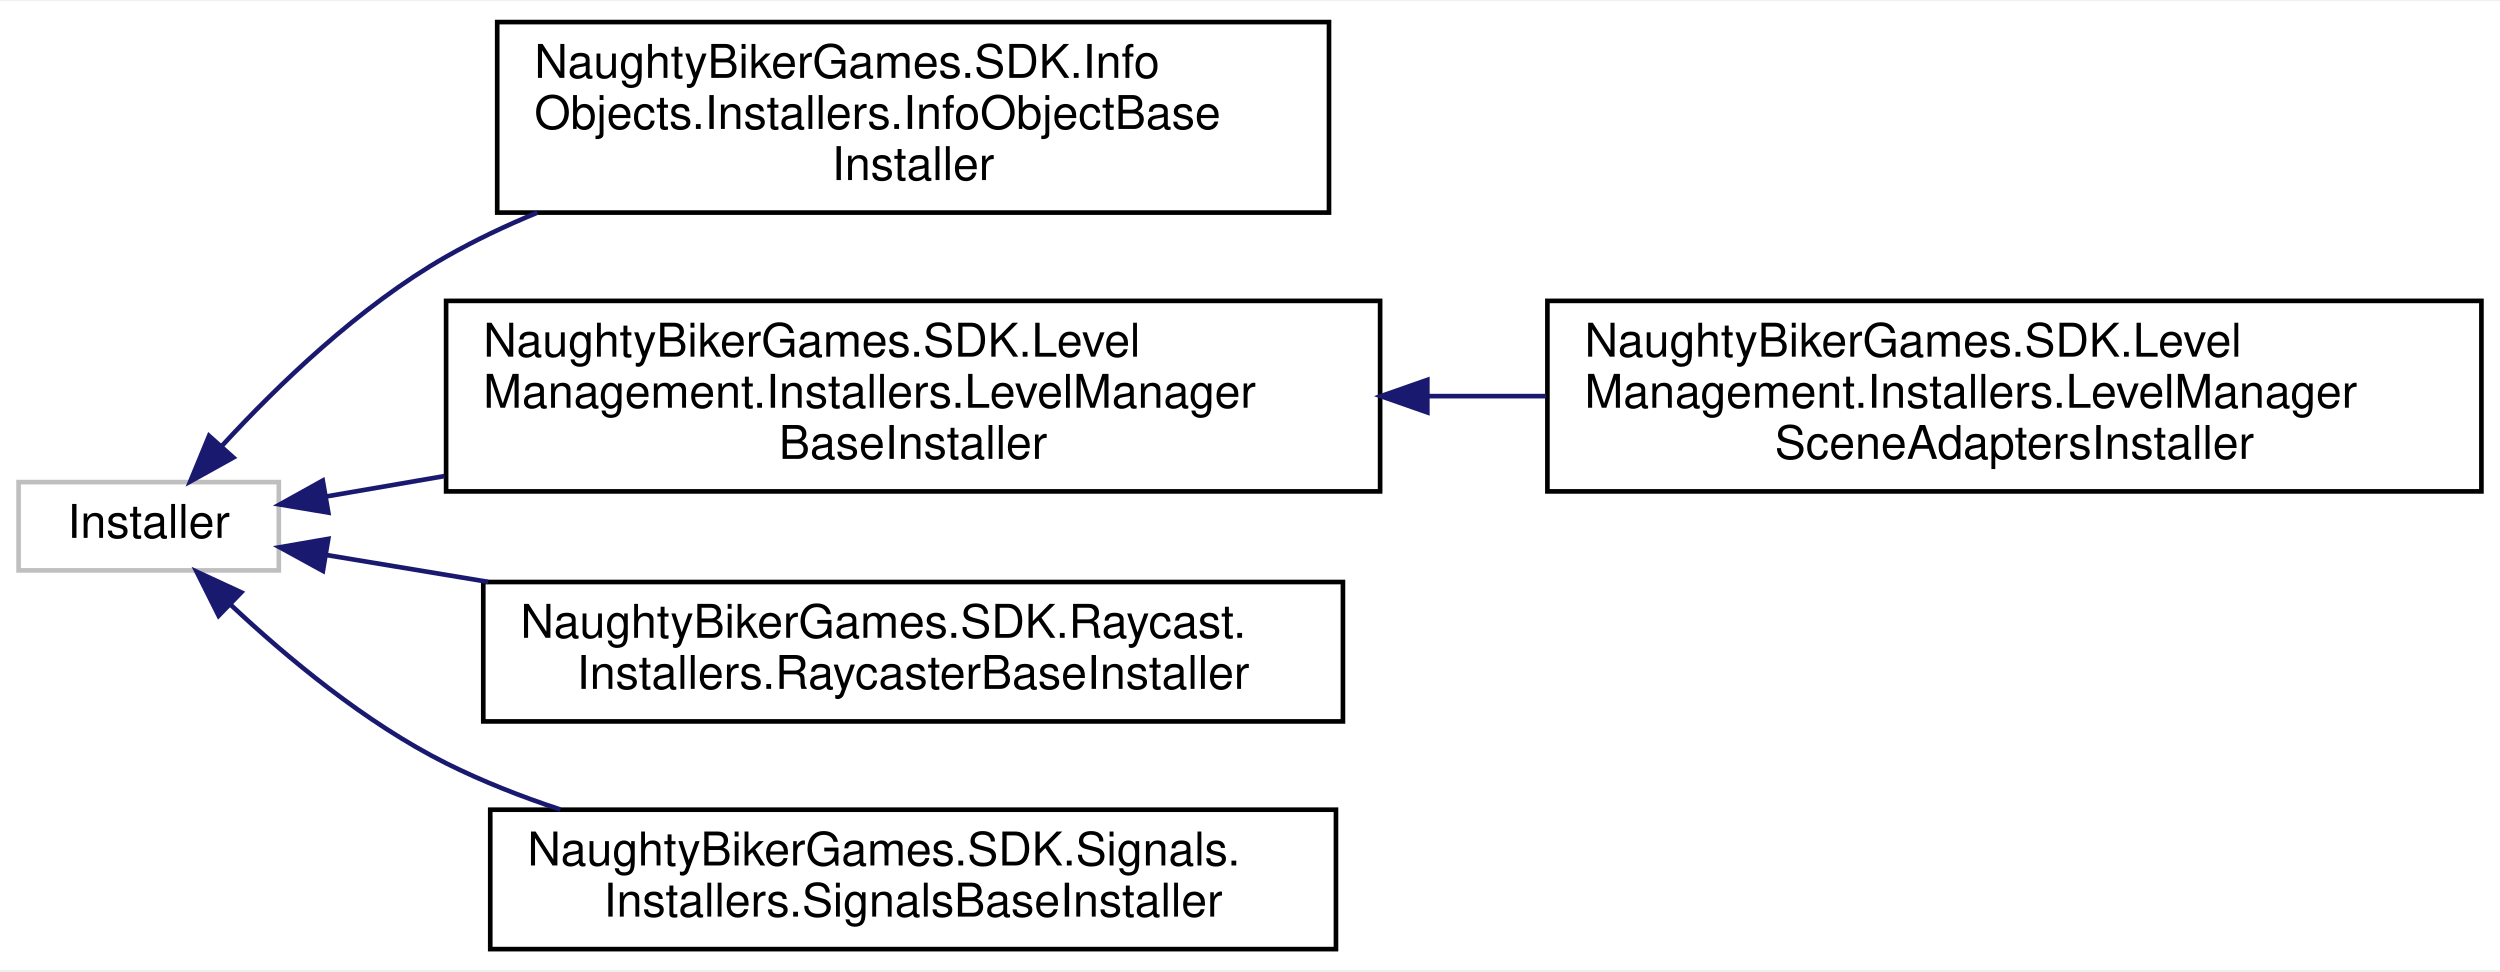
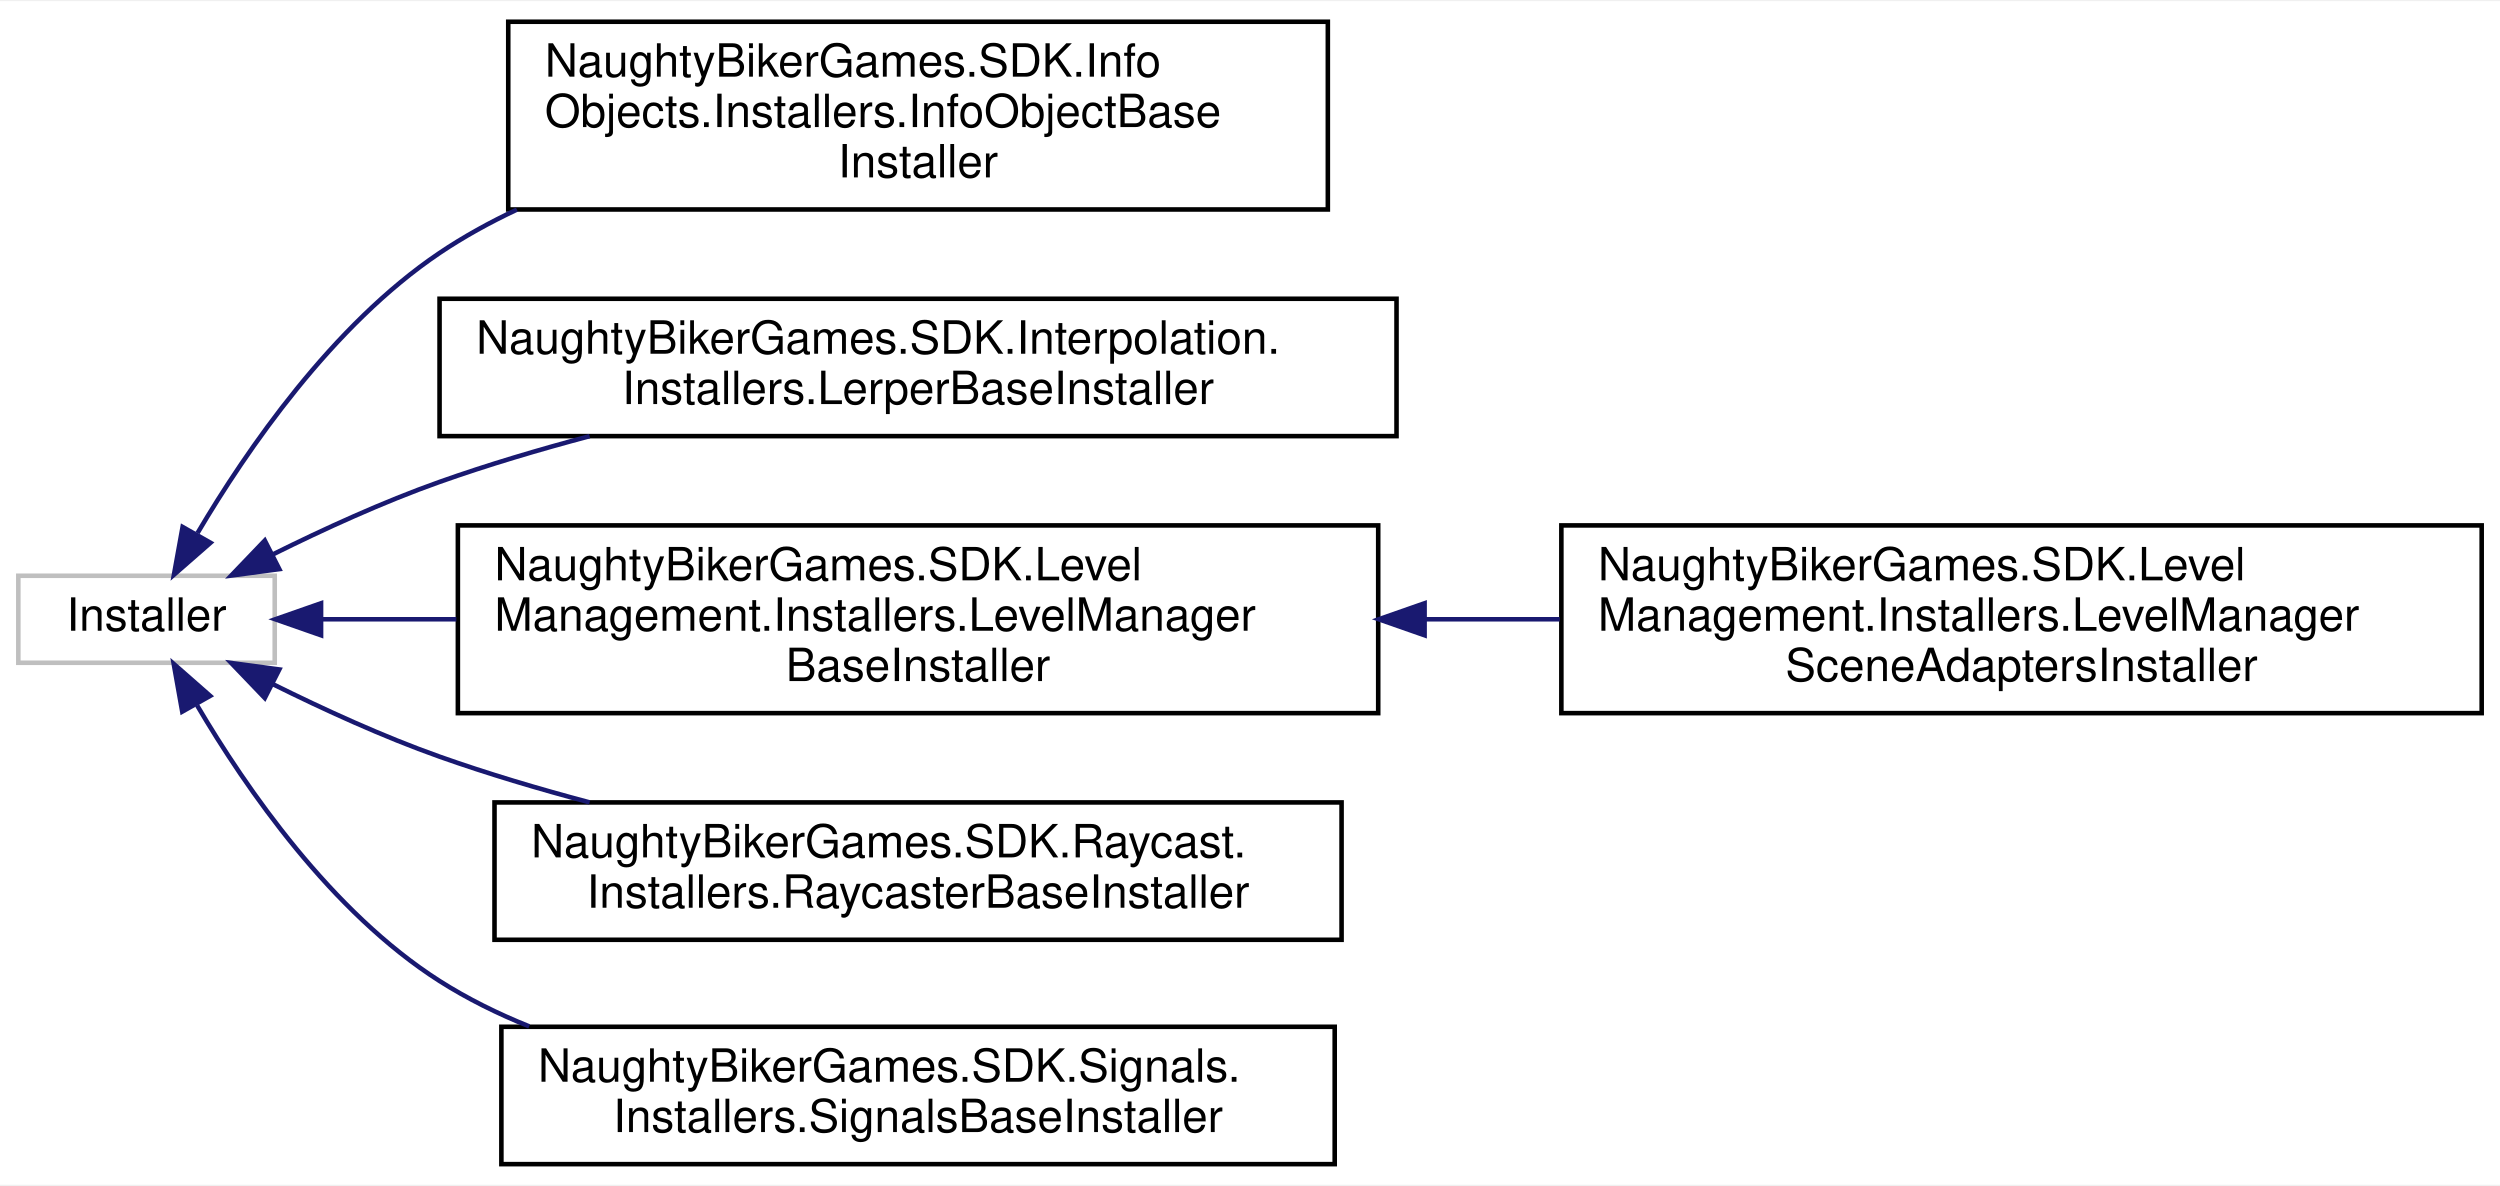
- <svg xmlns="http://www.w3.org/2000/svg" xmlns:xlink="http://www.w3.org/1999/xlink" width="538pt" height="209pt" viewBox="0.00 0.00 538.00 208.50">
-   <g id="graph0" class="graph" transform="scale(1 1) rotate(0) translate(4 204.5)">
-     <polygon fill="white" stroke="transparent" points="-4,4 -4,-204.5 534,-204.5 534,4 -4,4" />
+ <svg xmlns="http://www.w3.org/2000/svg" xmlns:xlink="http://www.w3.org/1999/xlink" width="546pt" height="259pt" viewBox="0.00 0.00 546.00 258.50">
+   <g id="graph0" class="graph" transform="scale(1 1) rotate(0) translate(4 254.5)">
+     <polygon fill="white" stroke="transparent" points="-4,4 -4,-254.5 542,-254.5 542,4 -4,4" />
    <g id="node1" class="node">
      <g id="a_node1">
        <a xlink:title=" ">
-           <polygon fill="white" stroke="#bfbfbf" points="0,-82 0,-101 56,-101 56,-82 0,-82" />
-           <text text-anchor="middle" x="28" y="-89" font-family="Helvetica,sans-Serif" font-size="10.00">Installer</text>
+           <polygon fill="white" stroke="#bfbfbf" points="0,-110 0,-129 56,-129 56,-110 0,-110" />
+           <text text-anchor="middle" x="28" y="-117" font-family="Helvetica,sans-Serif" font-size="10.00">Installer</text>
        </a>
      </g>
    </g>
    <g id="node2" class="node">
      <g id="a_node2">
        <a xlink:href="d0/dac/class_naughty_biker_games_1_1_s_d_k_1_1_info_objects_1_1_installers_1_1_info_object_base_installer.html" target="_top" xlink:title=" ">
-           <polygon fill="white" stroke="black" points="103,-159 103,-200 282,-200 282,-159 103,-159" />
-           <text text-anchor="start" x="111" y="-188" font-family="Helvetica,sans-Serif" font-size="10.00">NaughtyBikerGames.SDK.Info</text>
-           <text text-anchor="start" x="111" y="-177" font-family="Helvetica,sans-Serif" font-size="10.00">Objects.Installers.InfoObjectBase</text>
-           <text text-anchor="middle" x="192.5" y="-166" font-family="Helvetica,sans-Serif" font-size="10.00">Installer</text>
+           <polygon fill="white" stroke="black" points="107,-209 107,-250 286,-250 286,-209 107,-209" />
+           <text text-anchor="start" x="115" y="-238" font-family="Helvetica,sans-Serif" font-size="10.00">NaughtyBikerGames.SDK.Info</text>
+           <text text-anchor="start" x="115" y="-227" font-family="Helvetica,sans-Serif" font-size="10.00">Objects.Installers.InfoObjectBase</text>
+           <text text-anchor="middle" x="196.5" y="-216" font-family="Helvetica,sans-Serif" font-size="10.00">Installer</text>
        </a>
      </g>
    </g>
    <g id="edge1" class="edge">
-       <path fill="none" stroke="midnightblue" d="M43.85,-108.9C55.7,-121.78 73.36,-138.86 92,-149.5 98.19,-153.03 104.84,-156.19 111.66,-159" />
-       <polygon fill="midnightblue" stroke="midnightblue" points="46.22,-106.29 36.95,-101.15 40.99,-110.95 46.22,-106.29" />
+       <path fill="none" stroke="midnightblue" d="M39.14,-138.33C49.92,-156.58 68.62,-183.75 92,-199.5 97.28,-203.05 102.97,-206.19 108.89,-208.97" />
+       <polygon fill="midnightblue" stroke="midnightblue" points="41.97,-136.21 33.99,-129.23 35.88,-139.66 41.97,-136.21" />
    </g>
    <g id="node3" class="node">
      <g id="a_node3">
-         <a xlink:href="d6/dcb/class_naughty_biker_games_1_1_s_d_k_1_1_level_management_1_1_installers_1_1_level_manager_base_installer.html" target="_top" xlink:title=" ">
-           <polygon fill="white" stroke="black" points="92,-99 92,-140 293,-140 293,-99 92,-99" />
-           <text text-anchor="start" x="100" y="-128" font-family="Helvetica,sans-Serif" font-size="10.00">NaughtyBikerGames.SDK.Level</text>
-           <text text-anchor="start" x="100" y="-117" font-family="Helvetica,sans-Serif" font-size="10.00">Management.Installers.LevelManager</text>
-           <text text-anchor="middle" x="192.5" y="-106" font-family="Helvetica,sans-Serif" font-size="10.00">BaseInstaller</text>
+         <a xlink:href="d7/dc1/class_naughty_biker_games_1_1_s_d_k_1_1_interpolation_1_1_installers_1_1_lerper_base_installer.html" target="_top" xlink:title=" ">
+           <polygon fill="white" stroke="black" points="92,-159.5 92,-189.5 301,-189.5 301,-159.5 92,-159.5" />
+           <text text-anchor="start" x="100" y="-177.5" font-family="Helvetica,sans-Serif" font-size="10.00">NaughtyBikerGames.SDK.Interpolation.</text>
+           <text text-anchor="middle" x="196.5" y="-166.5" font-family="Helvetica,sans-Serif" font-size="10.00">Installers.LerperBaseInstaller</text>
        </a>
      </g>
    </g>
    <g id="edge2" class="edge">
-       <path fill="none" stroke="midnightblue" d="M66.07,-97.89C73.96,-99.25 82.65,-100.74 91.66,-102.3" />
-       <polygon fill="midnightblue" stroke="midnightblue" points="66.65,-94.44 56.2,-96.19 65.46,-101.33 66.65,-94.44" />
+       <path fill="none" stroke="midnightblue" d="M55.61,-133.68C66.65,-139.16 79.72,-145.15 92,-149.5 102.45,-153.21 113.69,-156.55 124.77,-159.49" />
+       <polygon fill="midnightblue" stroke="midnightblue" points="57,-130.46 46.5,-129.05 53.83,-136.7 57,-130.46" />
+     </g>
+     <g id="node4" class="node">
+       <g id="a_node4">
+         <a xlink:href="d6/dcb/class_naughty_biker_games_1_1_s_d_k_1_1_level_management_1_1_installers_1_1_level_manager_base_installer.html" target="_top" xlink:title=" ">
+           <polygon fill="white" stroke="black" points="96,-99 96,-140 297,-140 297,-99 96,-99" />
+           <text text-anchor="start" x="104" y="-128" font-family="Helvetica,sans-Serif" font-size="10.00">NaughtyBikerGames.SDK.Level</text>
+           <text text-anchor="start" x="104" y="-117" font-family="Helvetica,sans-Serif" font-size="10.00">Management.Installers.LevelManager</text>
+           <text text-anchor="middle" x="196.5" y="-106" font-family="Helvetica,sans-Serif" font-size="10.00">BaseInstaller</text>
+         </a>
+       </g>
+     </g>
+     <g id="edge3" class="edge">
+       <path fill="none" stroke="midnightblue" d="M66.17,-119.5C75.18,-119.5 85.24,-119.5 95.66,-119.5" />
+       <polygon fill="midnightblue" stroke="midnightblue" points="66.12,-116 56.12,-119.5 66.12,-123 66.12,-116" />
+     </g>
+     <g id="node6" class="node">
+       <g id="a_node6">
+         <a xlink:href="db/d3c/class_naughty_biker_games_1_1_s_d_k_1_1_raycast_1_1_installers_1_1_raycaster_base_installer.html" target="_top" xlink:title=" ">
+           <polygon fill="white" stroke="black" points="104,-49.5 104,-79.5 289,-79.5 289,-49.5 104,-49.5" />
+           <text text-anchor="start" x="112" y="-67.5" font-family="Helvetica,sans-Serif" font-size="10.00">NaughtyBikerGames.SDK.Raycast.</text>
+           <text text-anchor="middle" x="196.5" y="-56.5" font-family="Helvetica,sans-Serif" font-size="10.00">Installers.RaycasterBaseInstaller</text>
+         </a>
+       </g>
+     </g>
+     <g id="edge5" class="edge">
+       <path fill="none" stroke="midnightblue" d="M55.61,-105.32C66.65,-99.84 79.72,-93.85 92,-89.5 102.45,-85.79 113.69,-82.45 124.77,-79.51" />
+       <polygon fill="midnightblue" stroke="midnightblue" points="53.83,-102.3 46.5,-109.95 57,-108.54 53.83,-102.3" />
+     </g>
+     <g id="node7" class="node">
+       <g id="a_node7">
+         <a xlink:href="df/d52/class_naughty_biker_games_1_1_s_d_k_1_1_signals_1_1_installers_1_1_signals_base_installer.html" target="_top" xlink:title=" ">
+           <polygon fill="white" stroke="black" points="105.5,-0.5 105.5,-30.5 287.5,-30.5 287.5,-0.5 105.5,-0.5" />
+           <text text-anchor="start" x="113.5" y="-18.5" font-family="Helvetica,sans-Serif" font-size="10.00">NaughtyBikerGames.SDK.Signals.</text>
+           <text text-anchor="middle" x="196.5" y="-7.5" font-family="Helvetica,sans-Serif" font-size="10.00">Installers.SignalsBaseInstaller</text>
+         </a>
+       </g>
+     </g>
+     <g id="edge6" class="edge">
+       <path fill="none" stroke="midnightblue" d="M39.05,-100.69C49.76,-82.49 68.41,-55.53 92,-40.5 98.08,-36.63 104.71,-33.35 111.58,-30.59" />
+       <polygon fill="midnightblue" stroke="midnightblue" points="35.8,-99.33 33.94,-109.76 41.9,-102.77 35.8,-99.33" />
    </g>
    <g id="node5" class="node">
      <g id="a_node5">
-         <a xlink:href="db/d3c/class_naughty_biker_games_1_1_s_d_k_1_1_raycast_1_1_installers_1_1_raycaster_base_installer.html" target="_top" xlink:title=" ">
-           <polygon fill="white" stroke="black" points="100,-49.5 100,-79.5 285,-79.5 285,-49.5 100,-49.5" />
-           <text text-anchor="start" x="108" y="-67.5" font-family="Helvetica,sans-Serif" font-size="10.00">NaughtyBikerGames.SDK.Raycast.</text>
-           <text text-anchor="middle" x="192.5" y="-56.5" font-family="Helvetica,sans-Serif" font-size="10.00">Installers.RaycasterBaseInstaller</text>
+         <a xlink:href="d7/d66/class_naughty_biker_games_1_1_s_d_k_1_1_level_management_1_1_installers_1_1_level_manager_scene_adapters_installer.html" target="_top" xlink:title=" ">
+           <polygon fill="white" stroke="black" points="337,-99 337,-140 538,-140 538,-99 337,-99" />
+           <text text-anchor="start" x="345" y="-128" font-family="Helvetica,sans-Serif" font-size="10.00">NaughtyBikerGames.SDK.Level</text>
+           <text text-anchor="start" x="345" y="-117" font-family="Helvetica,sans-Serif" font-size="10.00">Management.Installers.LevelManager</text>
+           <text text-anchor="middle" x="437.5" y="-106" font-family="Helvetica,sans-Serif" font-size="10.00">SceneAdaptersInstaller</text>
        </a>
      </g>
    </g>
    <g id="edge4" class="edge">
-       <path fill="none" stroke="midnightblue" d="M66.24,-85.31C76.8,-83.56 88.78,-81.57 101.05,-79.53" />
-       <polygon fill="midnightblue" stroke="midnightblue" points="65.49,-81.89 56.2,-86.98 66.64,-88.79 65.49,-81.89" />
-     </g>
-     <g id="node6" class="node">
-       <g id="a_node6">
-         <a xlink:href="df/d52/class_naughty_biker_games_1_1_s_d_k_1_1_signals_1_1_installers_1_1_signals_base_installer.html" target="_top" xlink:title=" ">
-           <polygon fill="white" stroke="black" points="101.5,-0.5 101.5,-30.5 283.5,-30.5 283.5,-0.5 101.5,-0.5" />
-           <text text-anchor="start" x="109.5" y="-18.5" font-family="Helvetica,sans-Serif" font-size="10.00">NaughtyBikerGames.SDK.Signals.</text>
-           <text text-anchor="middle" x="192.5" y="-7.5" font-family="Helvetica,sans-Serif" font-size="10.00">Installers.SignalsBaseInstaller</text>
-         </a>
-       </g>
-     </g>
-     <g id="edge5" class="edge">
-       <path fill="none" stroke="midnightblue" d="M45.71,-74.54C57.65,-63.35 74.61,-49.19 92,-40.5 99.73,-36.64 108.1,-33.34 116.59,-30.54" />
-       <polygon fill="midnightblue" stroke="midnightblue" points="43.05,-72.25 38.31,-81.72 47.92,-77.27 43.05,-72.25" />
-     </g>
-     <g id="node4" class="node">
-       <g id="a_node4">
-         <a xlink:href="d7/d66/class_naughty_biker_games_1_1_s_d_k_1_1_level_management_1_1_installers_1_1_level_manager_scene_adapters_installer.html" target="_top" xlink:title=" ">
-           <polygon fill="white" stroke="black" points="329,-99 329,-140 530,-140 530,-99 329,-99" />
-           <text text-anchor="start" x="337" y="-128" font-family="Helvetica,sans-Serif" font-size="10.00">NaughtyBikerGames.SDK.Level</text>
-           <text text-anchor="start" x="337" y="-117" font-family="Helvetica,sans-Serif" font-size="10.00">Management.Installers.LevelManager</text>
-           <text text-anchor="middle" x="429.5" y="-106" font-family="Helvetica,sans-Serif" font-size="10.00">SceneAdaptersInstaller</text>
-         </a>
-       </g>
-     </g>
-     <g id="edge3" class="edge">
-       <path fill="none" stroke="midnightblue" d="M303.41,-119.5C311.84,-119.5 320.32,-119.5 328.68,-119.5" />
-       <polygon fill="midnightblue" stroke="midnightblue" points="303.16,-116 293.16,-119.5 303.16,-123 303.16,-116" />
+       <path fill="none" stroke="midnightblue" d="M307.29,-119.5C317.07,-119.5 326.95,-119.5 336.65,-119.5" />
+       <polygon fill="midnightblue" stroke="midnightblue" points="307.13,-116 297.13,-119.5 307.13,-123 307.13,-116" />
    </g>
  </g>
</svg>
